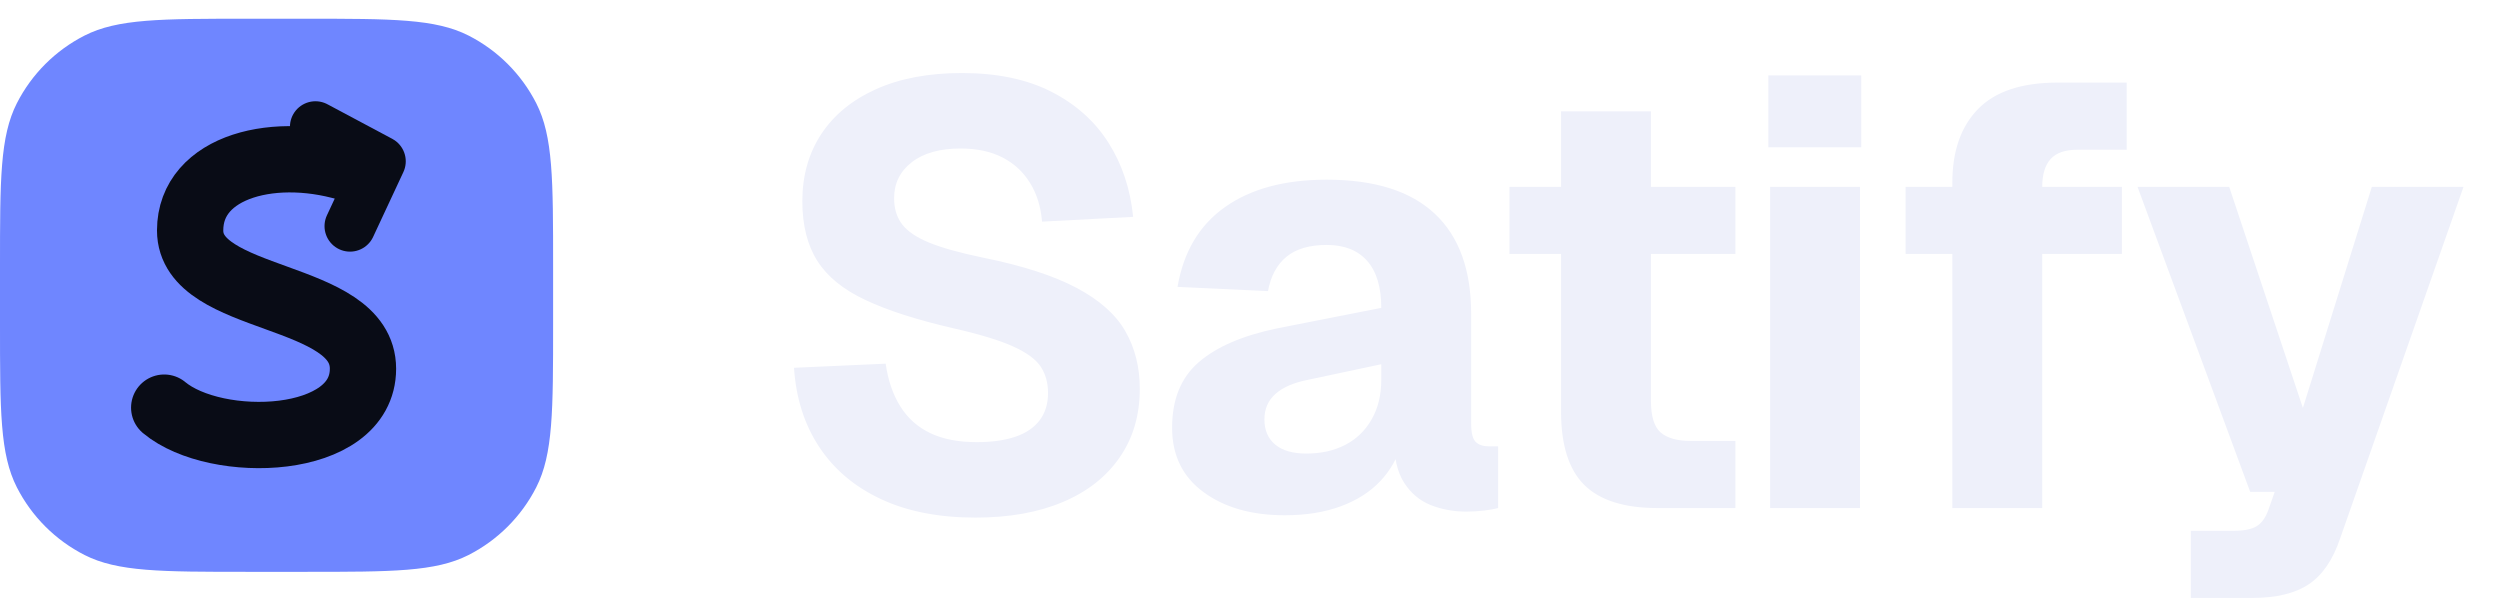
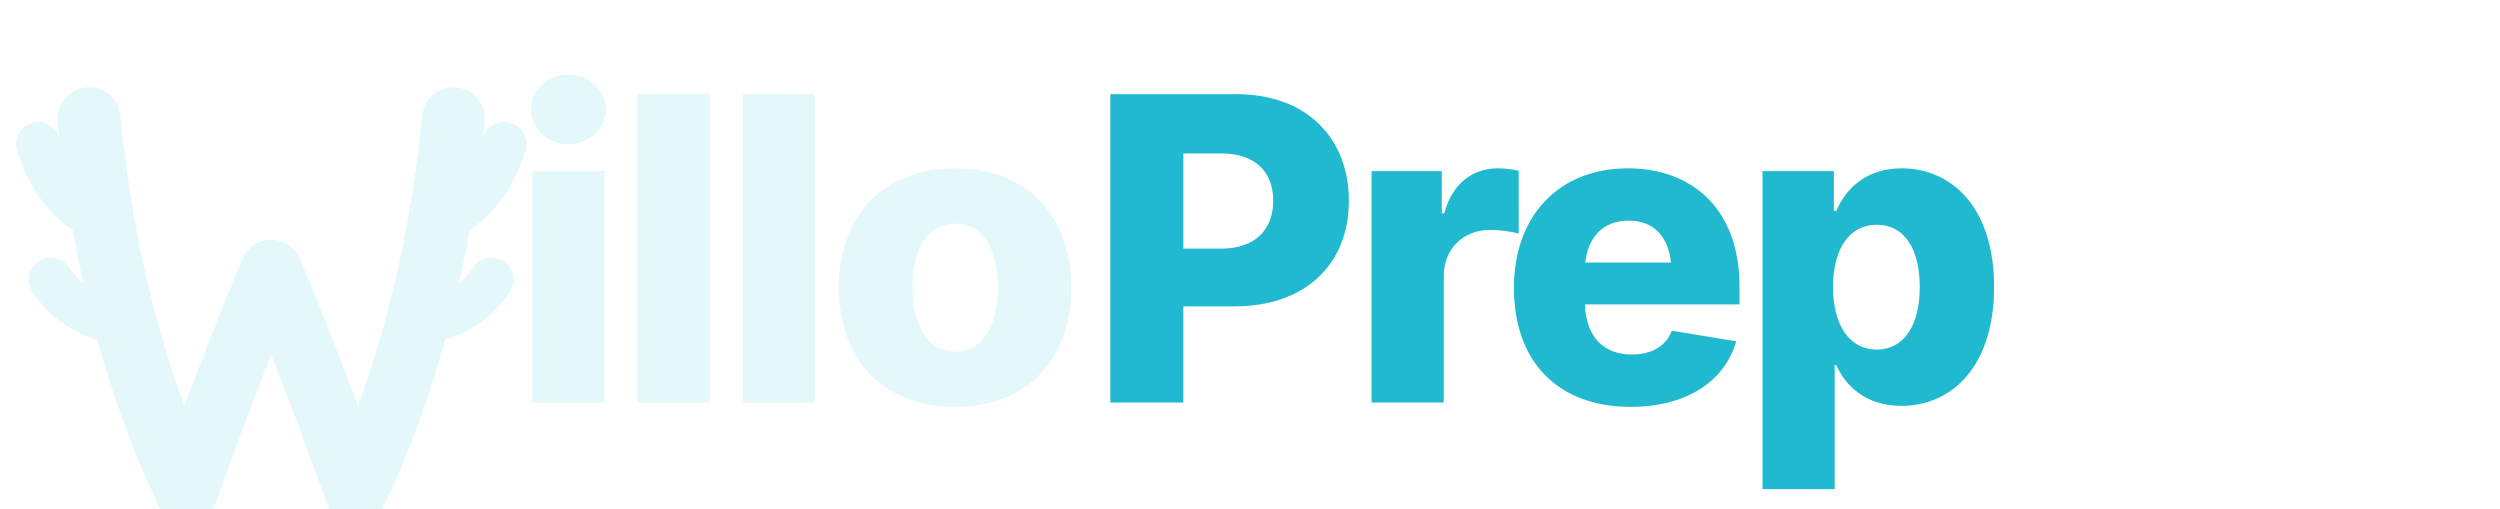
- <svg xmlns="http://www.w3.org/2000/svg" viewBox="0 0 267 64" width="267" height="64" role="img" aria-label="Satify">
-   <g transform="translate(0 2) scale(0.923)">
-     <path d="M35.33 0c10.04 0 15.05 0 18.89 1.95a17.92 17.92 0 0 1 7.83 7.83c1.95 3.83 1.95 8.85 1.95 18.89L64 35.33c0 10.04 0 15.05 -1.95 18.89a17.92 17.92 0 0 1 -7.83 7.83c-3.83 1.95 -8.85 1.95 -18.89 1.95L28.67 64c-10.04 0 -15.05 0 -18.89 -1.95a17.92 17.92 0 0 1 -7.83 -7.83c-1.95 -3.83 -1.95 -8.85 -1.95 -18.89L0 28.67c0 -10.04 0 -15.05 1.95 -18.89a17.92 17.92 0 0 1 7.83 -7.83c3.83 -1.95 8.85 -1.95 18.89 -1.95Z" fill="#6F86FF" />
-     <path d="M19 45C25 50 42 49.5 42 40.5C42 31.5 22 33 22 24.5C22 17 32 14.5 41 17.5" fill="none" stroke="#090C16" stroke-width="7.67" stroke-linecap="round" stroke-linejoin="round" />
-     <path d="M36.5 12.5L44 16.5L40.5 24" fill="none" stroke="#090C16" stroke-width="5.9" stroke-linecap="round" stroke-linejoin="round" />
+ <svg xmlns="http://www.w3.org/2000/svg" width="236" height="48" viewBox="0 0 236 48">
+   <g transform="translate(0 4) scale(0.8)" fill="none" stroke-linecap="round" stroke-linejoin="round">
+     <path d="M10.5 9 Q13 34 22 53 Q27 39 32 27 Q37 39 42 53 Q51 34 53.5 9" stroke="#E4F7FA" stroke-width="7.4" />
+     <path d="M11.8 21 Q6.5 18.5 4.5 12" stroke="#E4F7FA" stroke-width="5.2" />
+     <path d="M52.2 21 Q57.5 18.5 59.5 12" stroke="#E4F7FA" stroke-width="5.2" />
+     <path d="M14.6 33 Q9 32.5 6 28" stroke="#E4F7FA" stroke-width="5.2" />
+     <path d="M49.4 33 Q55 32.5 58 28" stroke="#E4F7FA" stroke-width="5.2" />
  </g>
-   <path fill="#EEF0FA" transform="translate(81.47 54.26)" d="M22.72 1.02Q16.83 1.02 12.61-0.96Q8.38-2.94 6.02-6.53Q3.65-10.11 3.33-14.98L13.12-15.42Q13.50-12.74 14.69-10.85Q15.87-8.96 17.89-8Q19.90-7.04 22.85-7.04Q25.28-7.04 26.98-7.62Q28.67-8.19 29.57-9.38Q30.46-10.56 30.46-12.29Q30.46-13.89 29.70-15.07Q28.93-16.26 26.75-17.25Q24.58-18.24 20.35-19.20Q14.53-20.54 10.98-22.21Q7.42-23.87 5.82-26.40Q4.22-28.93 4.22-32.77Q4.22-36.86 6.24-39.94Q8.26-43.01 12.10-44.74Q15.94-46.46 21.25-46.46Q26.88-46.46 30.78-44.48Q34.69-42.50 36.90-39.04Q39.10-35.58 39.55-31.10L29.82-30.59Q29.63-32.96 28.54-34.72Q27.46-36.48 25.60-37.44Q23.74-38.40 21.12-38.40Q17.79-38.40 15.90-36.93Q14.02-35.46 14.02-33.09Q14.02-31.42 14.88-30.30Q15.74-29.18 17.76-28.35Q19.78-27.52 23.49-26.75Q29.82-25.47 33.50-23.52Q37.18-21.57 38.72-18.88Q40.26-16.19 40.26-12.74Q40.26-8.51 38.11-5.41Q35.97-2.30 32.03-0.64Q28.10 1.02 22.72 1.02M55.74 0.77Q50.43 0.77 47.07-1.70Q43.71-4.16 43.71-8.58Q43.71-13.12 46.56-15.58Q49.41-18.05 54.98-19.20L66.05-21.38Q66.05-24.70 64.54-26.40Q63.04-28.10 60.22-28.10Q57.47-28.10 55.94-26.85Q54.40-25.60 53.95-23.17L44.29-23.62Q45.25-29.25 49.38-32.16Q53.50-35.07 60.22-35.07Q67.90-35.07 71.78-31.42Q75.65-27.78 75.65-20.74L75.65-9.02Q75.65-7.55 76.13-7.07Q76.61-6.59 77.57-6.59L78.53-6.59L78.53 0Q78.08 0.13 77.09 0.26Q76.10 0.38 75.14 0.38Q73.09 0.38 71.33-0.32Q69.57-1.02 68.48-2.72Q67.39-4.42 67.39-7.55L68.22-6.91Q67.58-4.61 65.95-2.88Q64.32-1.15 61.73-0.19Q59.14 0.77 55.74 0.77M58.05-5.82Q60.42-5.82 62.21-6.75Q64-7.68 65.02-9.47Q66.05-11.26 66.05-13.70L66.05-15.36L58.24-13.70Q55.94-13.25 54.75-12.19Q53.57-11.14 53.57-9.47Q53.57-7.74 54.72-6.78Q55.87-5.82 58.05-5.82M103.87 0L95.55 0Q90.24 0 87.74-2.46Q85.25-4.93 85.25-10.30L85.25-42.37L94.85-42.37L94.85-11.46Q94.85-8.96 95.90-8.06Q96.96-7.17 99.07-7.17L103.87-7.17L103.87 0M103.87-27.14L79.74-27.14L79.74-34.30L103.87-34.30M117.18 0L107.58 0L107.58-34.30L117.18-34.30L117.18 0M117.31-38.53L107.39-38.53L107.39-46.21L117.31-46.21M136.64 0L127.04 0L127.04-34.75Q127.04-39.81 129.79-42.62Q132.54-45.44 138.30-45.44L145.66-45.44L145.66-38.27L140.42-38.27Q138.43-38.27 137.54-37.28Q136.64-36.29 136.64-34.30L136.64 0M145.15-27.14L122.05-27.14L122.05-34.30L145.15-34.30M159.04 9.60L152.51 9.60L152.51 2.43L157.06 2.43Q158.72 2.43 159.52 1.95Q160.32 1.47 160.77 0.26L161.47-1.73L158.85-1.73L146.82-34.30L156.61-34.30L164.48-10.69L171.84-34.30L181.63-34.30L168.45 3.26Q167.30 6.66 165.12 8.13Q162.94 9.60 159.04 9.60" />
+   <text x="48" y="38" font-family="'Plus Jakarta Sans', 'Inter', system-ui, sans-serif" font-weight="800" font-size="40" letter-spacing="-1.4" fill="#E4F7FA">illo<tspan fill="#20B9D0">Prep</tspan>
+   </text>
</svg>
